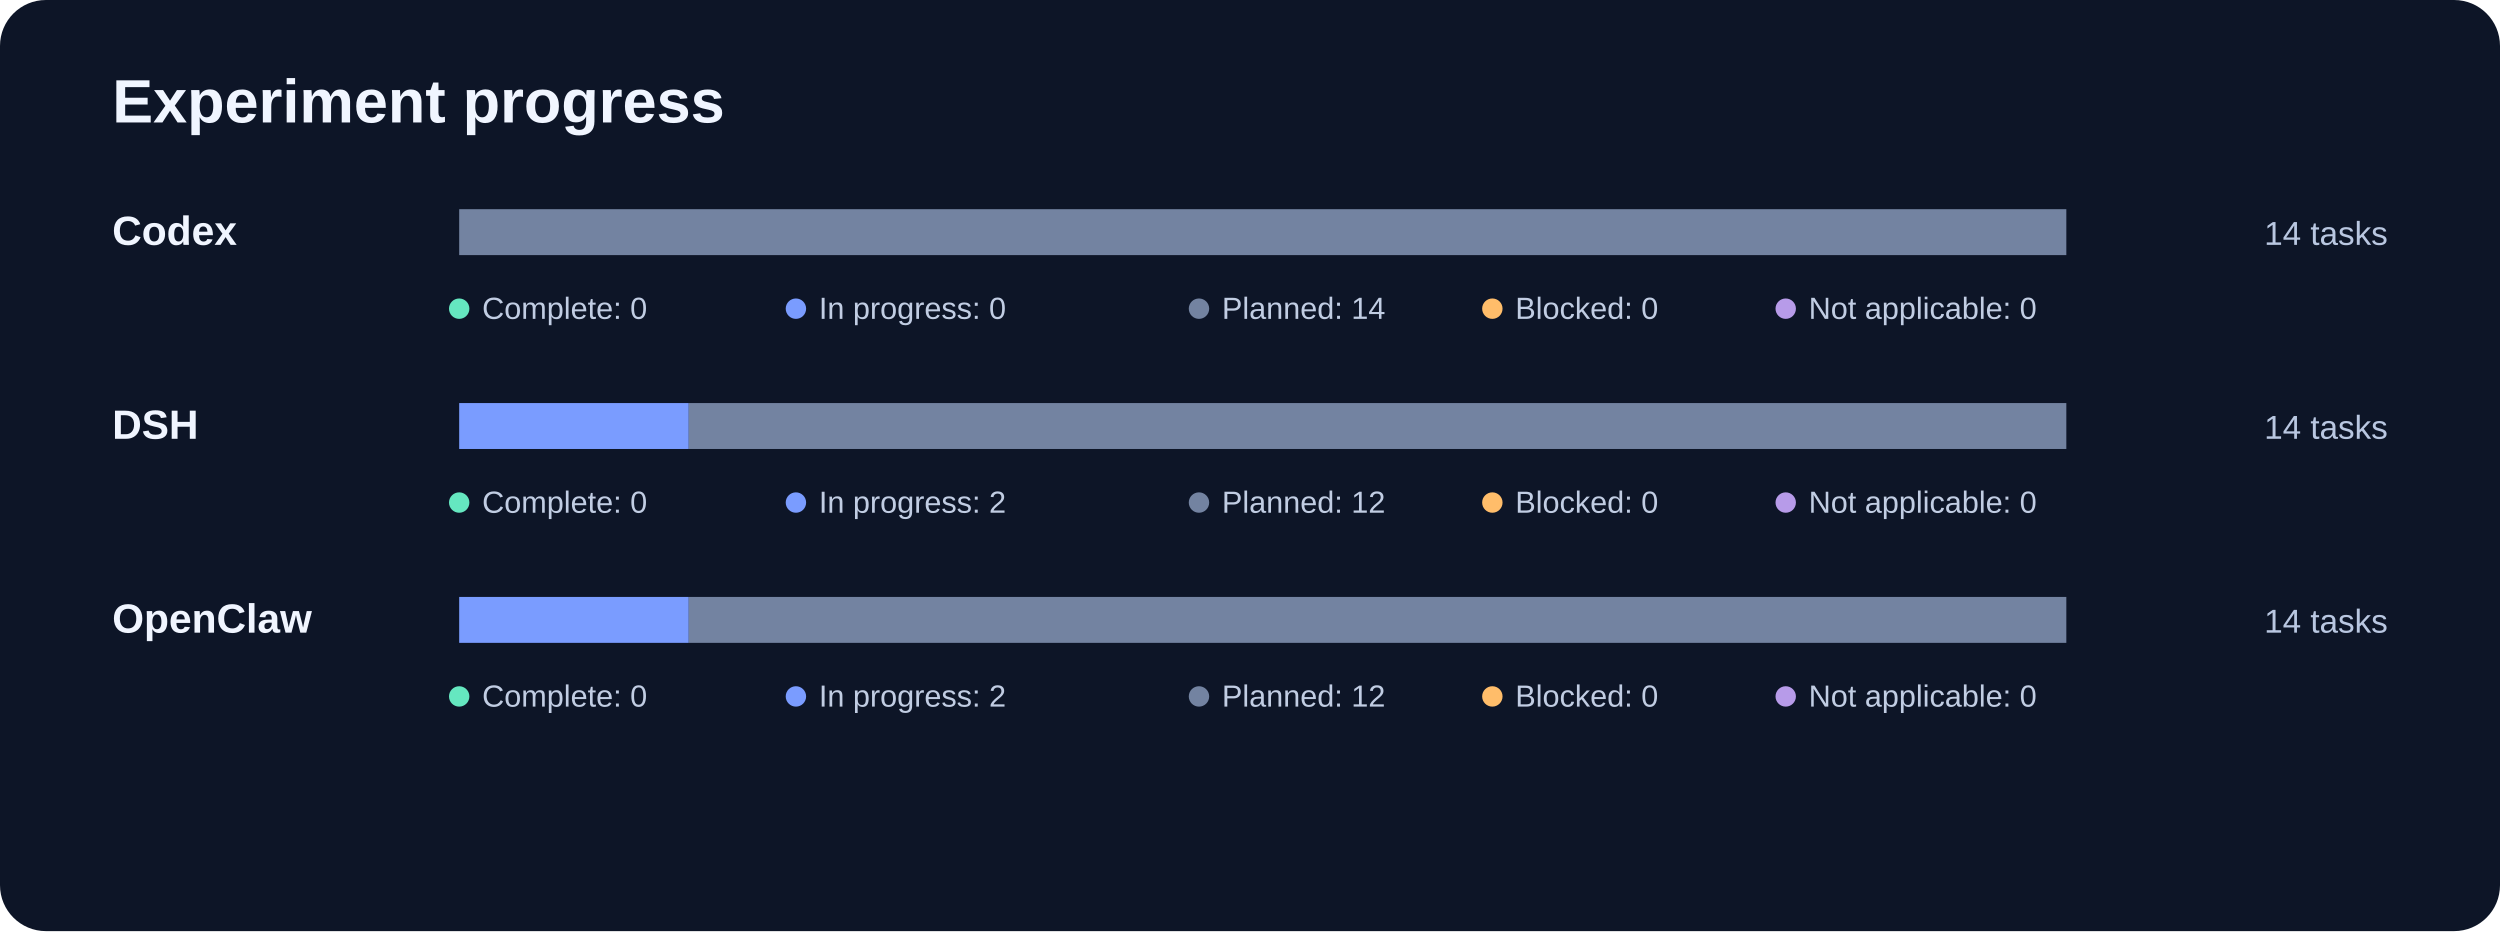
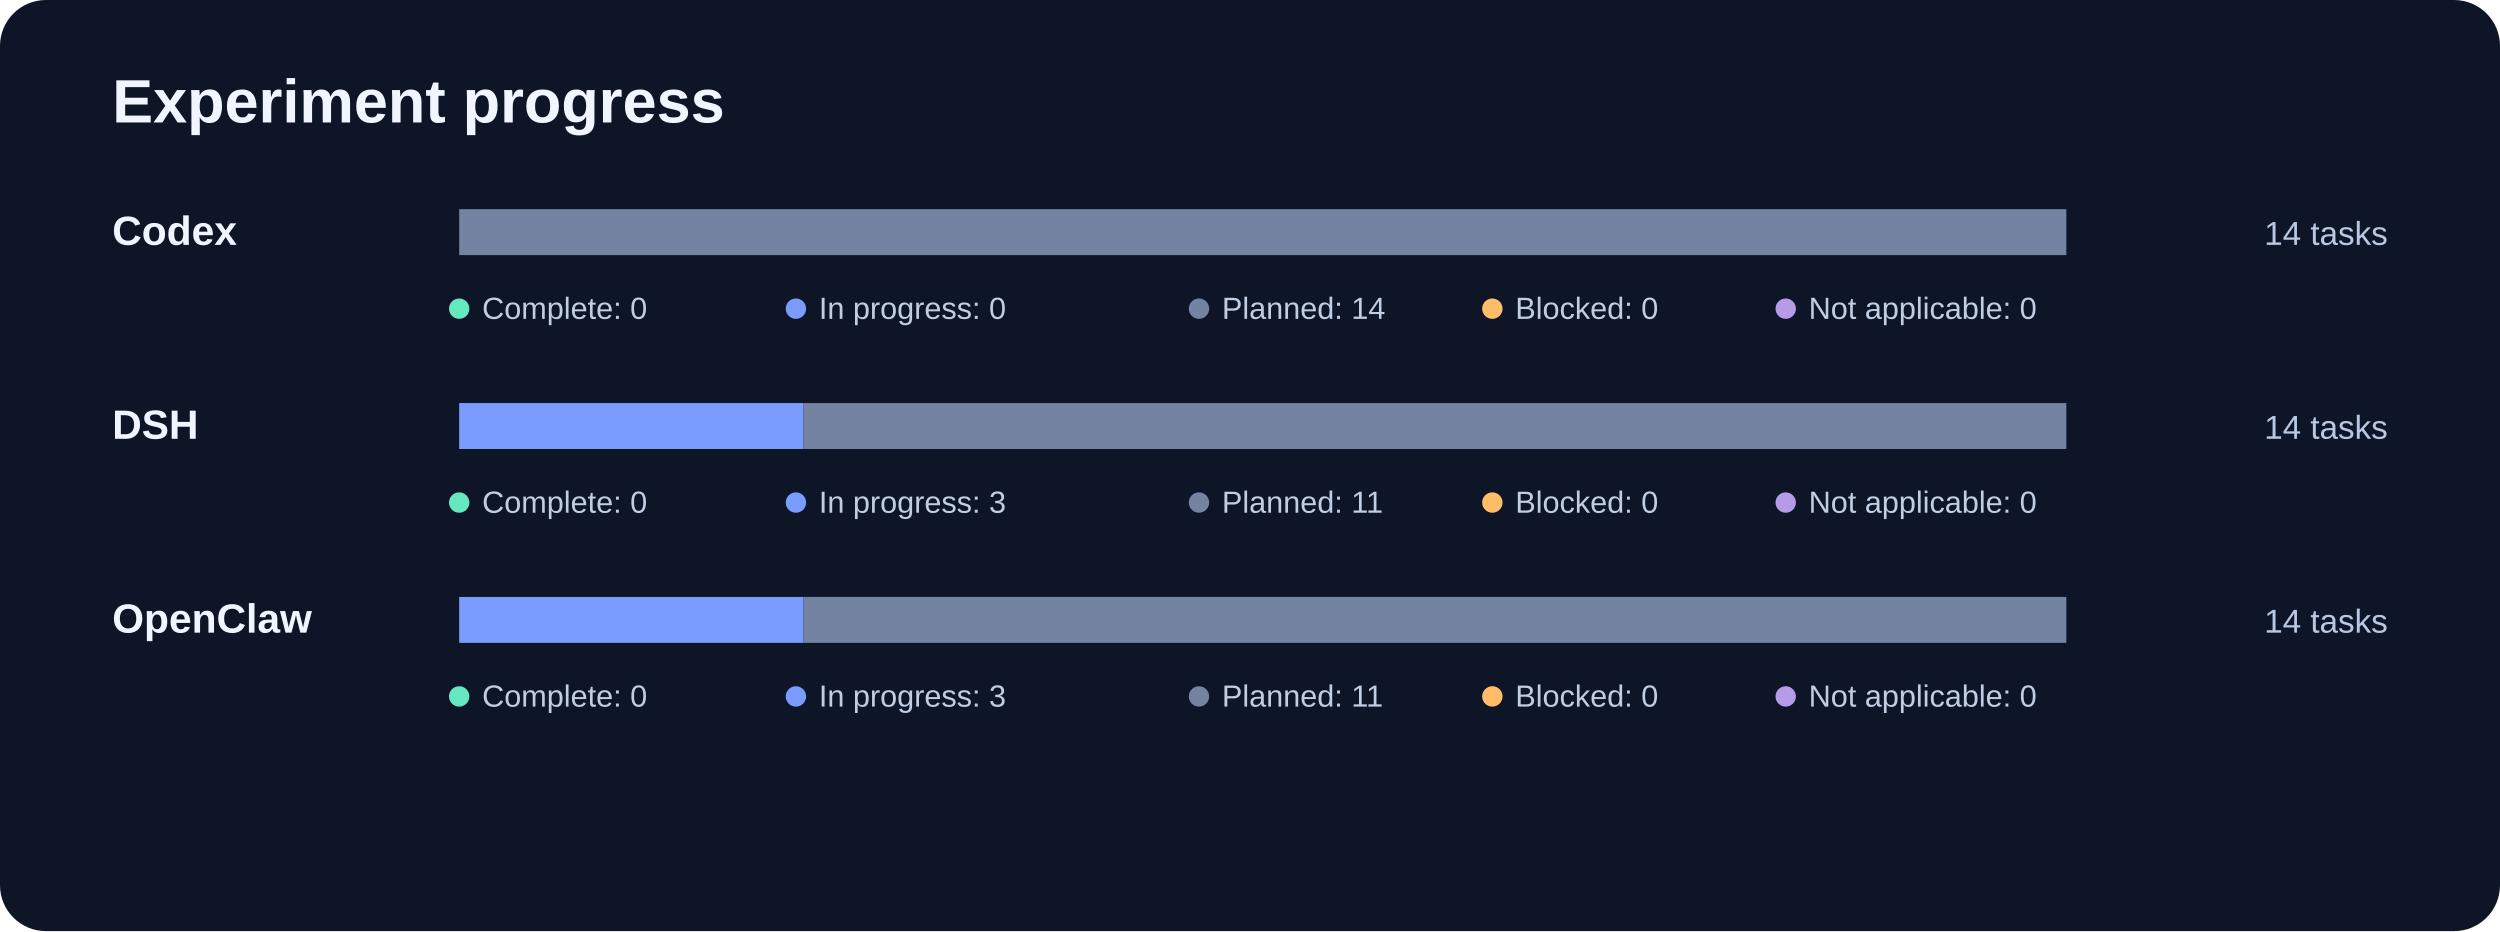
<svg xmlns="http://www.w3.org/2000/svg" width="980" height="365" viewBox="0 0 980 365" role="img" aria-labelledby="title desc">
  <rect width="980" height="365" rx="18" fill="#0d1527" />
  <text x="44" y="48" fill="#f0f5ff" font-family="Arial,sans-serif" font-size="24" font-weight="700">Experiment progress</text>
  <text x="44" y="96" fill="#f0f5ff" font-family="Arial,sans-serif" font-size="16" font-weight="700">Codex</text>
  <text x="936" y="96" text-anchor="end" fill="#b9c7e1" font-family="Arial,sans-serif" font-size="13">14 tasks</text>
  <rect x="180.00" y="82" width="630.00" height="18" fill="#7383a1" />
  <circle cx="180" cy="121" r="4" fill="#65e7c0" />
  <text x="189" y="125" fill="#c1cde3" font-family="Arial,sans-serif" font-size="12">Complete: 0</text>
  <circle cx="312" cy="121" r="4" fill="#7a9cff" />
  <text x="321" y="125" fill="#c1cde3" font-family="Arial,sans-serif" font-size="12">In progress: 0</text>
  <circle cx="470" cy="121" r="4" fill="#7383a1" />
  <text x="479" y="125" fill="#c1cde3" font-family="Arial,sans-serif" font-size="12">Planned: 14</text>
  <circle cx="585" cy="121" r="4" fill="#ffbd6a" />
  <text x="594" y="125" fill="#c1cde3" font-family="Arial,sans-serif" font-size="12">Blocked: 0</text>
  <circle cx="700" cy="121" r="4" fill="#b79be9" />
  <text x="709" y="125" fill="#c1cde3" font-family="Arial,sans-serif" font-size="12">Not applicable: 0</text>
  <text x="44" y="172" fill="#f0f5ff" font-family="Arial,sans-serif" font-size="16" font-weight="700">DSH</text>
  <text x="936" y="172" text-anchor="end" fill="#b9c7e1" font-family="Arial,sans-serif" font-size="13">14 tasks</text>
-   <rect x="180.00" y="158" width="90.00" height="18" fill="#7a9cff">
+   <rect x="180.00" y="158" width="135.00" height="18" fill="#7a9cff">
    <animate attributeName="opacity" values="1;0.55;1" dur="2.6s" repeatCount="indefinite" />
  </rect>
-   <rect x="270.00" y="158" width="540.00" height="18" fill="#7383a1" />
+   <rect x="315.00" y="158" width="495.00" height="18" fill="#7383a1" />
  <circle cx="180" cy="197" r="4" fill="#65e7c0" />
  <text x="189" y="201" fill="#c1cde3" font-family="Arial,sans-serif" font-size="12">Complete: 0</text>
  <circle cx="312" cy="197" r="4" fill="#7a9cff" />
-   <text x="321" y="201" fill="#c1cde3" font-family="Arial,sans-serif" font-size="12">In progress: 2</text>
+   <text x="321" y="201" fill="#c1cde3" font-family="Arial,sans-serif" font-size="12">In progress: 3</text>
  <circle cx="470" cy="197" r="4" fill="#7383a1" />
-   <text x="479" y="201" fill="#c1cde3" font-family="Arial,sans-serif" font-size="12">Planned: 12</text>
+   <text x="479" y="201" fill="#c1cde3" font-family="Arial,sans-serif" font-size="12">Planned: 11</text>
  <circle cx="585" cy="197" r="4" fill="#ffbd6a" />
  <text x="594" y="201" fill="#c1cde3" font-family="Arial,sans-serif" font-size="12">Blocked: 0</text>
  <circle cx="700" cy="197" r="4" fill="#b79be9" />
  <text x="709" y="201" fill="#c1cde3" font-family="Arial,sans-serif" font-size="12">Not applicable: 0</text>
  <text x="44" y="248" fill="#f0f5ff" font-family="Arial,sans-serif" font-size="16" font-weight="700">OpenClaw</text>
  <text x="936" y="248" text-anchor="end" fill="#b9c7e1" font-family="Arial,sans-serif" font-size="13">14 tasks</text>
-   <rect x="180.00" y="234" width="90.00" height="18" fill="#7a9cff">
+   <rect x="180.00" y="234" width="135.00" height="18" fill="#7a9cff">
    <animate attributeName="opacity" values="1;0.55;1" dur="2.6s" repeatCount="indefinite" />
  </rect>
-   <rect x="270.00" y="234" width="540.00" height="18" fill="#7383a1" />
+   <rect x="315.00" y="234" width="495.00" height="18" fill="#7383a1" />
  <circle cx="180" cy="273" r="4" fill="#65e7c0" />
  <text x="189" y="277" fill="#c1cde3" font-family="Arial,sans-serif" font-size="12">Complete: 0</text>
  <circle cx="312" cy="273" r="4" fill="#7a9cff" />
-   <text x="321" y="277" fill="#c1cde3" font-family="Arial,sans-serif" font-size="12">In progress: 2</text>
+   <text x="321" y="277" fill="#c1cde3" font-family="Arial,sans-serif" font-size="12">In progress: 3</text>
  <circle cx="470" cy="273" r="4" fill="#7383a1" />
-   <text x="479" y="277" fill="#c1cde3" font-family="Arial,sans-serif" font-size="12">Planned: 12</text>
+   <text x="479" y="277" fill="#c1cde3" font-family="Arial,sans-serif" font-size="12">Planned: 11</text>
  <circle cx="585" cy="273" r="4" fill="#ffbd6a" />
  <text x="594" y="277" fill="#c1cde3" font-family="Arial,sans-serif" font-size="12">Blocked: 0</text>
  <circle cx="700" cy="273" r="4" fill="#b79be9" />
  <text x="709" y="277" fill="#c1cde3" font-family="Arial,sans-serif" font-size="12">Not applicable: 0</text>
</svg>
